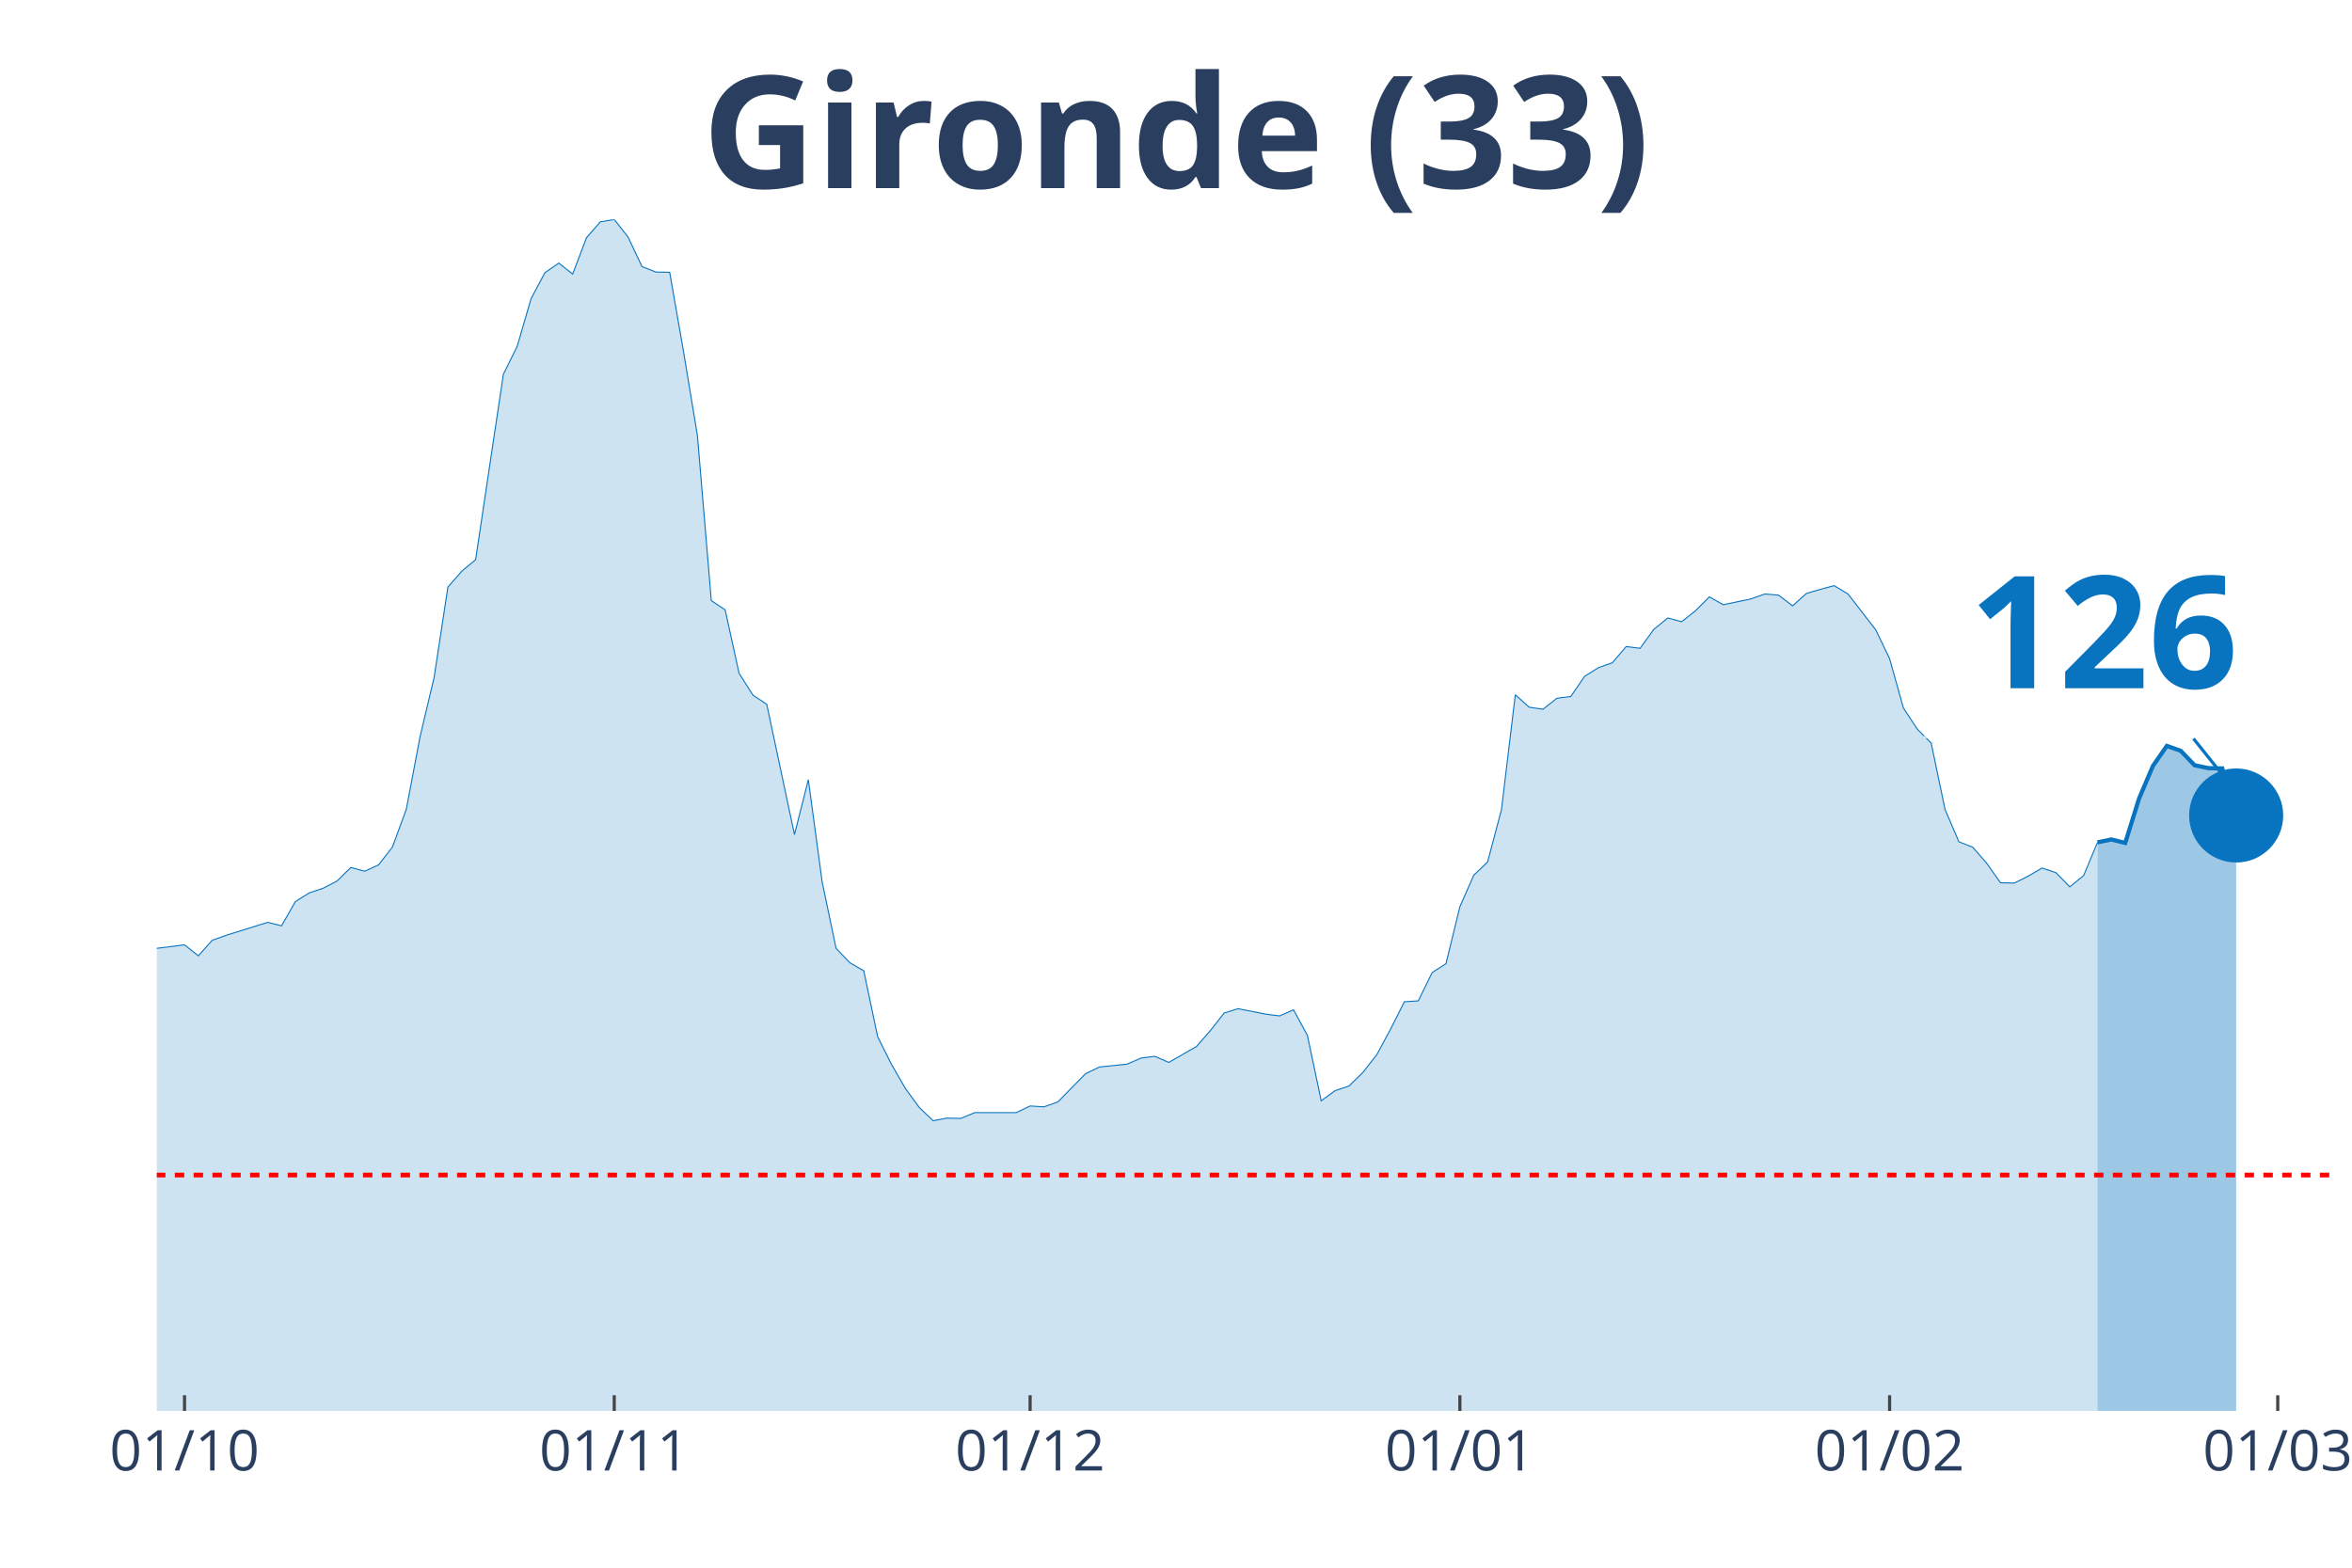
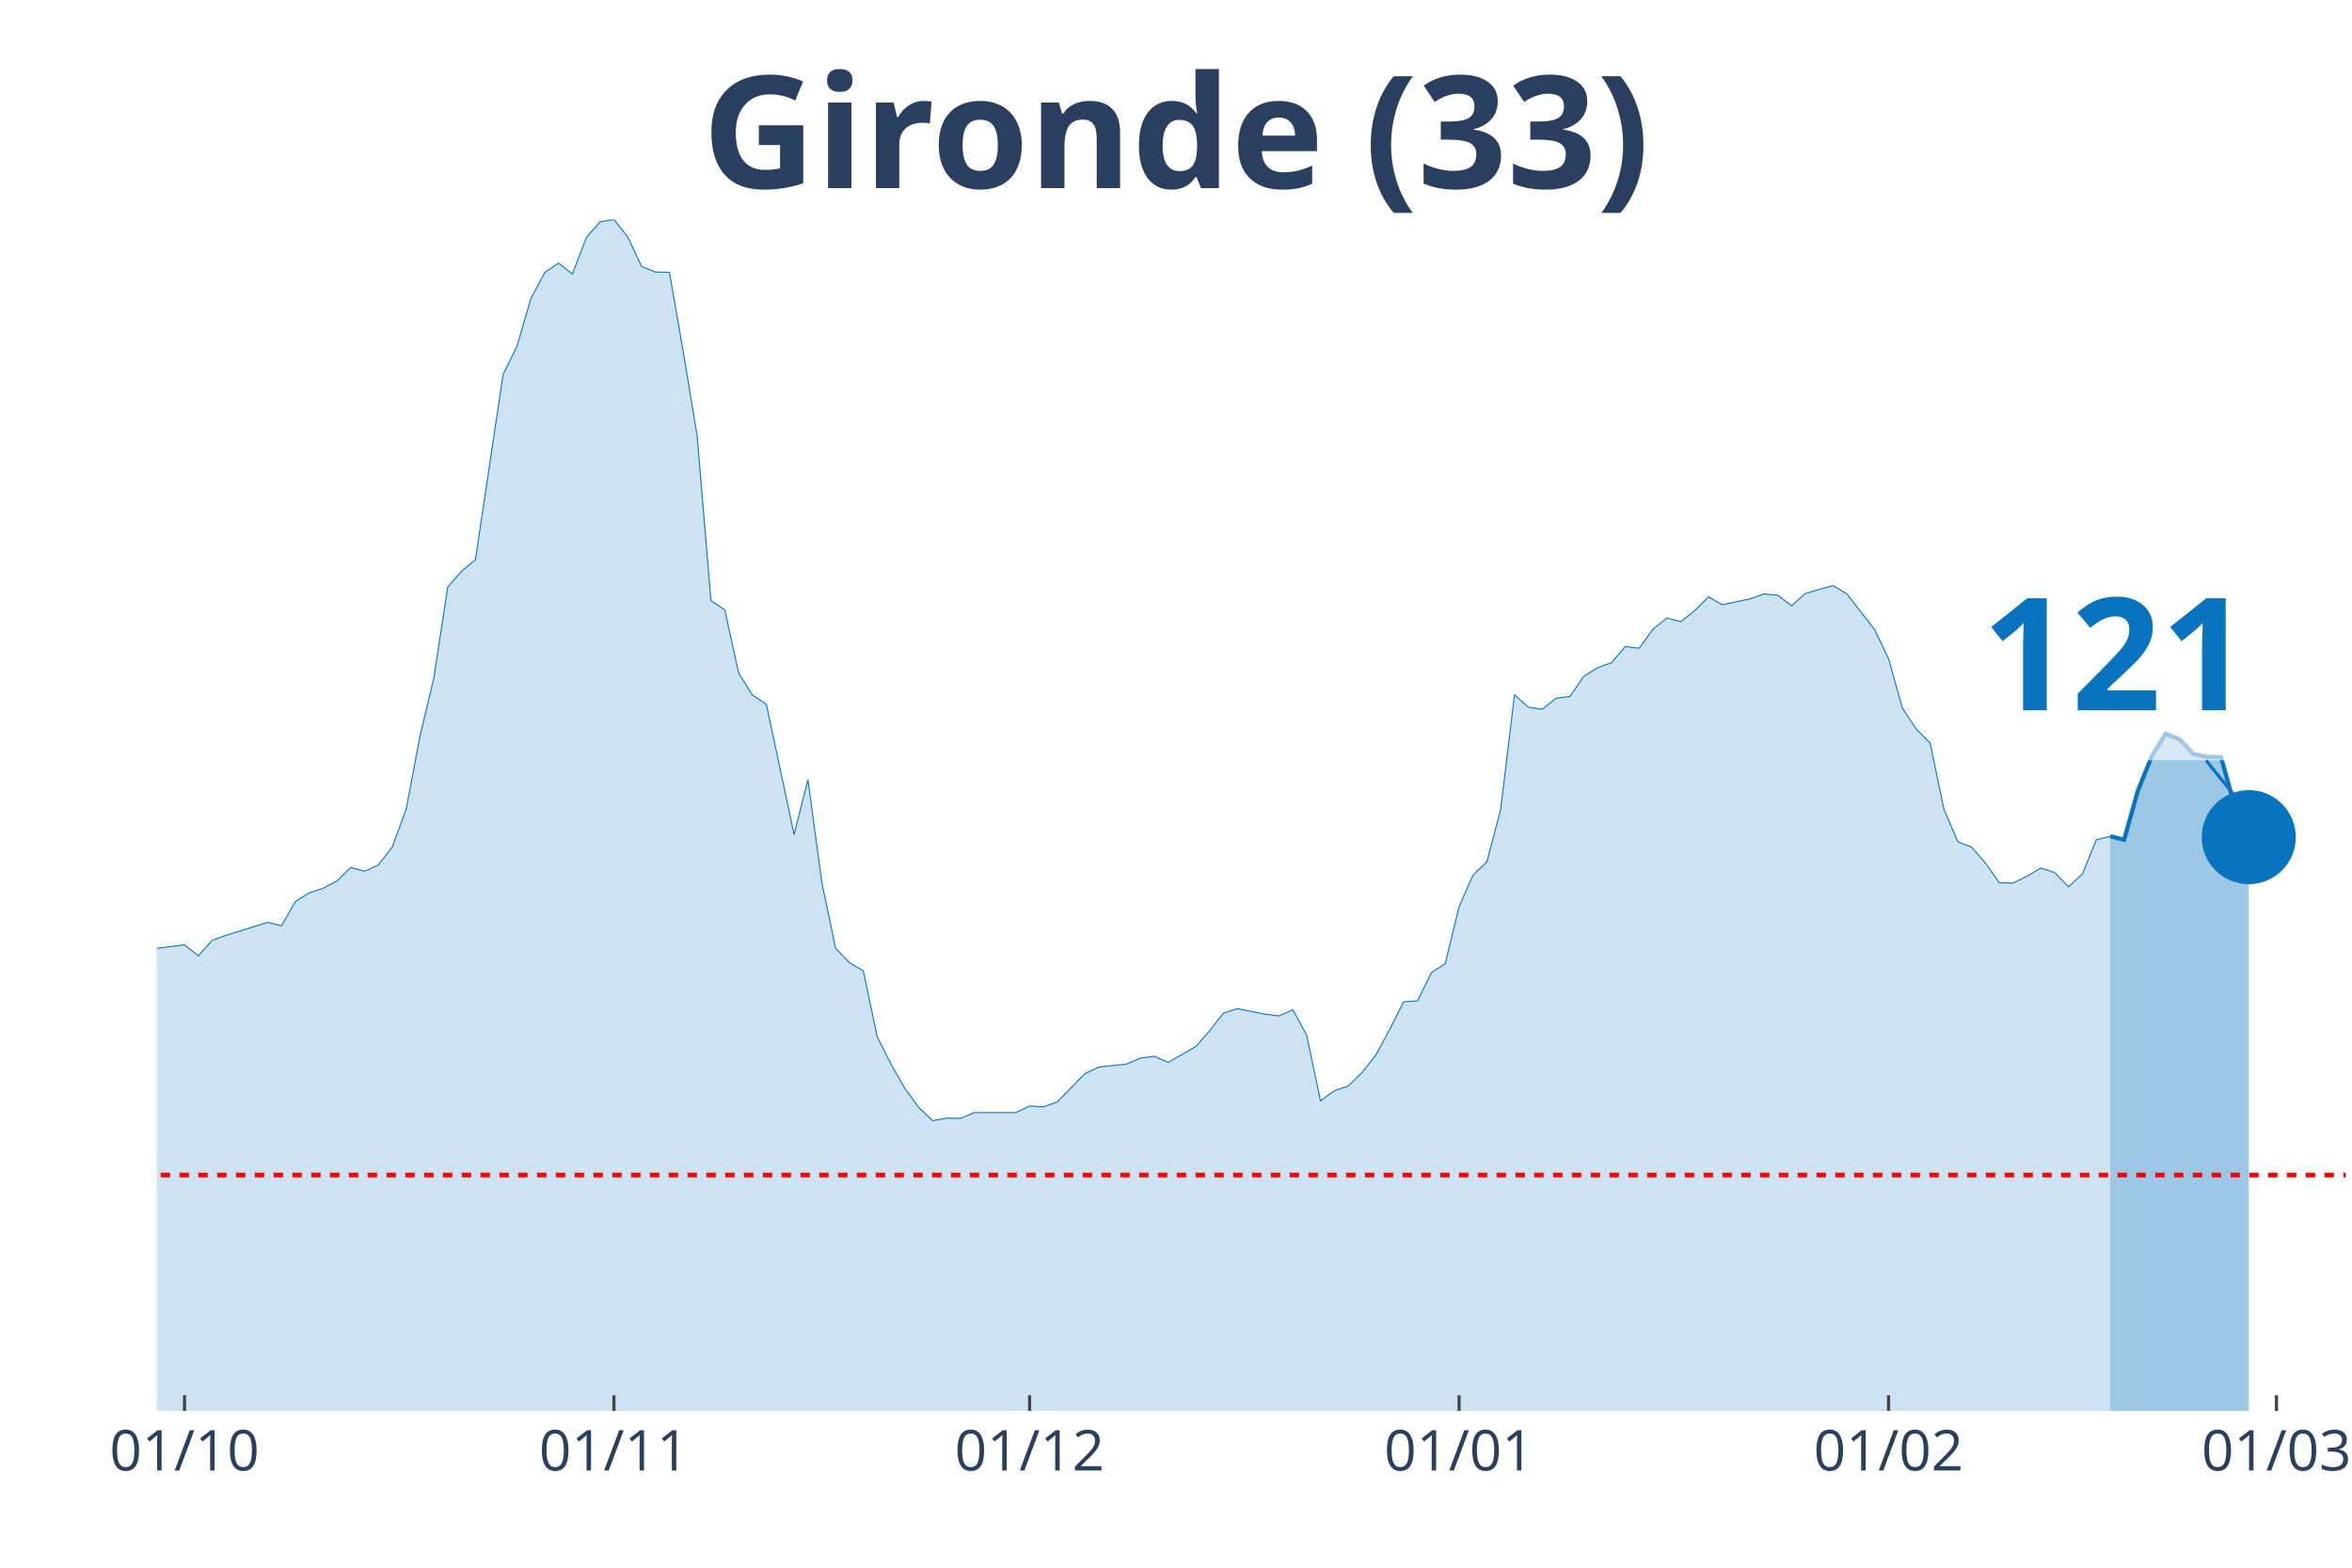
<svg xmlns="http://www.w3.org/2000/svg" class="main-svg" width="1125" height="750" style="" viewBox="0 0 750 500">
  <rect x="0" y="0" width="750" height="500" style="fill: rgb(0, 0, 0); fill-opacity: 0;" />
-   <defs id="defs-d082f7">
+   <defs id="defs-d8e243">
    <g class="clips">
-       <clipPath id="clipd082f7xyplot" class="plotclip">
-         <rect width="694" height="380" />
+       <clipPath id="clipd8e243xyplot" class="plotclip">
+         <rect width="698" height="380" />
      </clipPath>
-       <clipPath class="axesclip" id="clipd082f7x">
-         <rect x="50" y="0" width="694" height="500" />
+       <clipPath class="axesclip" id="clipd8e243x">
+         <rect x="50" y="0" width="698" height="500" />
      </clipPath>
-       <clipPath class="axesclip" id="clipd082f7y">
+       <clipPath class="axesclip" id="clipd8e243y">
        <rect x="0" y="70" width="750" height="380" />
      </clipPath>
-       <clipPath class="axesclip" id="clipd082f7xy">
-         <rect x="50" y="70" width="694" height="380" />
+       <clipPath class="axesclip" id="clipd8e243xy">
+         <rect x="50" y="70" width="698" height="380" />
      </clipPath>
    </g>
    <g class="gradients" />
  </defs>
  <g class="bglayer">
-     <rect class="bg" x="50" y="70" width="694" height="380" style="fill: rgb(0, 0, 0); fill-opacity: 0; stroke-width: 0;" />
+     <rect class="bg" x="50" y="70" width="698" height="380" style="fill: rgb(0, 0, 0); fill-opacity: 0; stroke-width: 0;" />
  </g>
  <g class="layer-below">
    <g class="imagelayer" />
    <g class="shapelayer" />
  </g>
  <g class="cartesianlayer">
    <g class="subplot xy">
      <g class="layer-subplot">
        <g class="shapelayer" />
        <g class="imagelayer" />
      </g>
      <g class="gridlayer">
        <g class="x">
          <path class="xgrid crisp" transform="translate(58.84,0)" d="M0,70v380" style="stroke: rgb(255, 255, 255); stroke-opacity: 1; stroke-width: 1px;" />
-           <path class="xgrid crisp" transform="translate(195.87,0)" d="M0,70v380" style="stroke: rgb(255, 255, 255); stroke-opacity: 1; stroke-width: 1px;" />
-           <path class="xgrid crisp" transform="translate(328.48,0)" d="M0,70v380" style="stroke: rgb(255, 255, 255); stroke-opacity: 1; stroke-width: 1px;" />
-           <path class="xgrid crisp" transform="translate(465.52,0)" d="M0,70v380" style="stroke: rgb(255, 255, 255); stroke-opacity: 1; stroke-width: 1px;" />
-           <path class="xgrid crisp" transform="translate(602.55,0)" d="M0,70v380" style="stroke: rgb(255, 255, 255); stroke-opacity: 1; stroke-width: 1px;" />
-           <path class="xgrid crisp" transform="translate(726.32,0)" d="M0,70v380" style="stroke: rgb(255, 255, 255); stroke-opacity: 1; stroke-width: 1px;" />
+           <path class="xgrid crisp" transform="translate(195.78,0)" d="M0,70v380" style="stroke: rgb(255, 255, 255); stroke-opacity: 1; stroke-width: 1px;" />
+           <path class="xgrid crisp" transform="translate(328.32,0)" d="M0,70v380" style="stroke: rgb(255, 255, 255); stroke-opacity: 1; stroke-width: 1px;" />
+           <path class="xgrid crisp" transform="translate(465.27,0)" d="M0,70v380" style="stroke: rgb(255, 255, 255); stroke-opacity: 1; stroke-width: 1px;" />
+           <path class="xgrid crisp" transform="translate(602.22,0)" d="M0,70v380" style="stroke: rgb(255, 255, 255); stroke-opacity: 1; stroke-width: 1px;" />
+           <path class="xgrid crisp" transform="translate(725.91,0)" d="M0,70v380" style="stroke: rgb(255, 255, 255); stroke-opacity: 1; stroke-width: 1px;" />
        </g>
        <g class="y" />
      </g>
      <g class="zerolinelayer" />
      <path class="xlines-below" />
      <path class="ylines-below" />
      <g class="overlines-below" />
      <g class="xaxislayer-below" />
      <g class="yaxislayer-below" />
      <g class="overaxes-below" />
-       <g class="plot" transform="translate(50, 70)" clip-path="url('#clipd082f7xyplot')">
+       <g class="plot" transform="translate(50, 70)" clip-path="url('#clipd8e243xyplot')">
        <g class="scatterlayer mlayer">
-           <g class="trace scatter trace1b7fc5" style="stroke-miterlimit: 2;">
+           <g class="trace scatter tracebdb461" style="stroke-miterlimit: 2;">
            <g class="fills">
              <g>
-                 <path class="js-fill" d="M618.85,380L-601.17,380L-601.17,377.61L-481.82,378.43L-477.4,378.53L-344.79,374.2L-340.37,373L-291.75,368.21L-287.32,369.59L-269.64,373.28L-265.22,372.91L-251.96,370.24L-247.54,368.58L-238.7,368.49L-234.28,365.36L-225.44,359L-221.02,354.58L-203.34,342.61L-198.92,328.7L-163.55,239.46L-159.13,212.56L-154.71,195.25L-150.29,191.29L-145.87,190.37L-141.45,169.28L-137.03,151.13L-132.61,128.11L-128.19,126.91L-123.77,116.78L-119.35,119.18L-114.93,118.72L-110.51,114.29L-106.09,126.08L-101.67,141.28L-97.25,145.15L-92.83,155.65L-88.41,157.95L-83.99,160.99L-79.57,168.17L-75.15,160.71L-70.73,162.37L-66.31,166.24L-61.89,166.05L-57.46,164.4L-53.04,166.79L-48.62,174.9L-44.2,191.93L-39.78,200.87L-35.36,214.04L-30.94,222.14L-26.52,225.18L-17.68,227.85L-13.26,232.92L-8.84,235.87L-4.42,233.01L8.84,231.35L13.26,234.85L17.68,229.88L22.1,228.31L35.36,224.17L39.78,225.27L44.2,217.54L48.62,214.77L53.04,213.3L57.46,211L61.89,206.67L66.31,207.87L70.73,205.84L75.15,200.13L79.57,188.07L83.99,164.76L88.41,146.16L92.83,117.24L97.25,112.18L101.67,108.49L110.51,49.37L114.93,40.43L119.35,25.24L123.77,16.95L128.19,13.91L132.61,17.41L137.03,5.8L141.45,0.74L145.87,0L150.29,5.62L154.71,15.01L159.13,16.76L163.55,16.85L167.97,42.18L172.39,68.89L176.82,121.57L181.24,124.52L185.66,144.69L190.08,151.69L194.5,154.63L203.34,196.17L207.76,178.67L212.18,211.37L216.6,232.46L221.02,237.06L225.44,239.64L229.86,260.64L234.28,269.48L238.7,277.13L243.12,283.2L247.54,287.44L251.96,286.61L256.38,286.7L260.8,284.86L274.06,284.86L278.48,282.74L282.9,283.02L287.32,281.45L296.17,272.43L300.59,270.31L309.43,269.39L313.85,267.46L318.27,266.9L322.69,268.84L331.53,263.77L335.95,258.71L340.37,253.09L344.79,251.71L353.63,253.46L358.05,254.01L362.47,252.07L366.89,260.18L371.31,281.09L375.73,277.86L380.15,276.39L384.57,272.06L388.99,266.44L393.41,258.25L397.83,249.5L402.25,249.22L406.68,240.19L411.1,237.34L415.52,219.2L419.94,209.16L424.36,204.92L428.78,188.25L433.2,151.59L437.62,155.56L442.04,156.2L446.46,152.7L450.88,152.15L455.3,145.7L459.72,142.94L464.14,141.37L468.56,136.21L472.98,136.77L477.4,130.69L481.82,127.1L486.24,128.29L490.66,124.79L495.08,120.37L499.5,122.86L508.34,121.02L512.76,119.45L517.18,119.82L521.61,123.23L526.03,119.27L530.45,117.98L534.87,116.78L539.29,119.45L548.13,130.87L552.55,140.08L556.97,155.83L561.39,162.55L565.81,166.98L570.23,188.16L574.65,198.47L579.07,200.22L583.49,205.29L587.91,211.55L592.33,211.64L596.75,209.43L601.17,206.85L605.59,208.33L610.01,212.84L614.43,209.25L618.85,198.66" style="fill: rgb(8, 115, 191); fill-opacity: 0.2; stroke-width: 0;" />
+                 <path class="js-fill" d="M622.9,380L-600.81,380L-600.81,377.61L-485.95,378.34L-481.53,378.43L-375.51,376.41L-371.09,375.49L-326.91,371.71L-322.49,370.79L-300.41,368.4L-295.99,368.21L-282.73,371.07L-278.32,373.28L-251.81,370.24L-247.39,368.58L-238.56,368.49L-234.14,365.36L-225.3,359L-220.89,354.58L-203.22,342.61L-198.8,328.7L-163.46,239.46L-159.04,212.56L-154.62,195.25L-150.2,191.29L-145.78,190.37L-141.37,169.28L-136.95,151.13L-132.53,128.11L-128.11,126.91L-123.7,116.78L-119.28,119.18L-114.86,118.72L-110.44,114.29L-106.03,126.08L-101.61,141.28L-97.19,145.15L-92.77,155.65L-88.35,157.95L-83.94,160.99L-79.52,168.17L-75.1,160.71L-70.68,162.37L-66.27,166.24L-61.85,166.05L-57.43,164.4L-53.01,166.79L-48.59,174.9L-44.18,191.93L-39.76,200.87L-35.34,214.04L-30.92,222.14L-26.51,225.18L-17.67,227.85L-13.25,232.92L-8.84,235.87L-4.42,233.01L8.84,231.35L13.25,234.85L17.67,229.88L22.09,228.31L35.34,224.17L39.76,225.27L44.18,217.54L48.59,214.77L53.01,213.3L57.43,211L61.85,206.67L66.27,207.87L70.68,205.84L75.1,200.13L79.52,188.07L83.94,164.76L88.35,146.16L92.77,117.24L97.19,112.18L101.61,108.49L110.44,49.37L114.86,40.43L119.28,25.24L123.7,16.95L128.11,13.91L132.53,17.41L136.95,5.8L141.37,0.74L145.78,0L150.2,5.62L154.62,15.01L159.04,16.76L163.46,16.85L167.87,42.18L172.29,68.89L176.71,121.57L181.13,124.52L185.54,144.69L189.96,151.69L194.38,154.63L203.22,196.17L207.63,178.67L212.05,211.37L216.47,232.46L220.89,237.06L225.3,239.64L229.72,260.64L234.14,269.48L238.56,277.13L242.97,283.2L247.39,287.44L251.81,286.61L256.23,286.7L260.65,284.86L273.9,284.86L278.32,282.74L282.73,283.02L287.15,281.45L295.99,272.43L300.41,270.31L309.24,269.39L313.66,267.46L318.08,266.9L322.49,268.84L331.33,263.77L335.75,258.71L340.16,253.09L344.58,251.71L353.42,253.46L357.84,254.01L362.25,252.07L366.67,260.18L371.09,281.09L375.51,277.86L379.92,276.39L384.34,272.06L388.76,266.44L393.18,258.25L397.59,249.5L402.01,249.22L406.43,240.19L410.85,237.34L415.27,219.2L419.68,209.16L424.1,204.92L428.52,188.25L432.94,151.59L437.35,155.56L441.77,156.2L446.19,152.7L450.61,152.15L455.03,145.7L459.44,142.94L463.86,141.37L468.28,136.21L472.7,136.77L477.11,130.69L481.53,127.1L485.95,128.29L490.37,124.79L494.78,120.37L499.2,122.86L508.04,121.02L512.46,119.45L516.87,119.82L521.29,123.23L525.71,119.27L530.13,117.98L534.54,116.78L538.96,119.45L547.8,130.87L552.22,140.08L556.63,155.83L561.05,162.55L565.47,166.98L569.89,188.16L574.3,198.47L578.72,200.22L583.14,205.29L587.56,211.55L591.97,211.64L596.39,209.43L600.81,206.85L605.23,208.33L609.65,212.84L614.06,208.7L618.48,197.83L622.9,196.72" style="fill: rgb(8, 115, 191); fill-opacity: 0.2; stroke-width: 0;" />
              </g>
            </g>
            <g class="errorbars" />
            <g class="lines">
-               <path class="js-line" d="M-601.17,377.61L-481.82,378.43L-477.4,378.53L-344.79,374.2L-340.37,373L-291.75,368.21L-287.32,369.59L-269.64,373.28L-265.22,372.91L-251.96,370.24L-247.54,368.58L-238.7,368.49L-234.28,365.36L-225.44,359L-221.02,354.58L-203.34,342.61L-198.92,328.7L-163.55,239.46L-159.13,212.56L-154.71,195.25L-150.29,191.29L-145.87,190.37L-141.45,169.28L-137.03,151.13L-132.61,128.11L-128.19,126.91L-123.77,116.78L-119.35,119.18L-114.93,118.72L-110.51,114.29L-106.09,126.08L-101.67,141.28L-97.25,145.15L-92.83,155.65L-88.41,157.95L-83.99,160.99L-79.57,168.17L-75.15,160.71L-70.73,162.37L-66.31,166.24L-61.89,166.05L-57.46,164.4L-53.04,166.79L-48.62,174.9L-44.2,191.93L-39.78,200.87L-35.36,214.04L-30.94,222.14L-26.52,225.18L-17.68,227.85L-13.26,232.92L-8.84,235.87L-4.42,233.01L8.84,231.35L13.26,234.85L17.68,229.88L22.1,228.31L35.36,224.17L39.78,225.27L44.2,217.54L48.62,214.77L53.04,213.3L57.46,211L61.89,206.67L66.31,207.87L70.73,205.84L75.15,200.13L79.57,188.07L83.99,164.76L88.41,146.16L92.83,117.24L97.25,112.18L101.67,108.49L110.51,49.37L114.93,40.43L119.35,25.24L123.77,16.95L128.19,13.91L132.61,17.41L137.03,5.8L141.45,0.74L145.87,0L150.29,5.62L154.71,15.01L159.13,16.76L163.55,16.85L167.97,42.18L172.39,68.89L176.82,121.57L181.24,124.52L185.66,144.69L190.08,151.69L194.5,154.63L203.34,196.17L207.76,178.67L212.18,211.37L216.6,232.46L221.02,237.06L225.44,239.64L229.86,260.64L234.28,269.48L238.7,277.13L243.12,283.2L247.54,287.44L251.96,286.61L256.38,286.7L260.8,284.86L274.06,284.86L278.48,282.74L282.9,283.02L287.32,281.45L296.17,272.43L300.59,270.31L309.43,269.39L313.85,267.46L318.27,266.9L322.69,268.84L331.53,263.77L335.95,258.71L340.37,253.09L344.79,251.71L353.63,253.46L358.05,254.01L362.47,252.07L366.89,260.18L371.31,281.09L375.73,277.86L380.15,276.39L384.57,272.06L388.99,266.44L393.41,258.25L397.83,249.5L402.25,249.22L406.68,240.19L411.1,237.34L415.52,219.2L419.94,209.16L424.36,204.92L428.78,188.25L433.2,151.59L437.62,155.56L442.04,156.2L446.46,152.7L450.88,152.15L455.3,145.7L459.72,142.94L464.14,141.37L468.56,136.21L472.98,136.77L477.4,130.69L481.82,127.1L486.24,128.29L490.66,124.79L495.08,120.37L499.5,122.86L508.34,121.02L512.76,119.45L517.18,119.82L521.61,123.23L526.03,119.27L530.45,117.98L534.87,116.78L539.29,119.45L548.13,130.87L552.55,140.08L556.97,155.83L561.39,162.55L565.81,166.98L570.23,188.16L574.65,198.47L579.07,200.22L583.49,205.29L587.91,211.55L592.33,211.64L596.75,209.43L601.17,206.85L605.59,208.33L610.01,212.84L614.43,209.25L618.85,198.66" style="vector-effect: non-scaling-stroke; fill: none; stroke: rgb(8, 115, 191); stroke-opacity: 1; stroke-width: 0.5px; opacity: 1;" />
+               <path class="js-line" d="M-600.81,377.61L-485.95,378.34L-481.53,378.43L-375.51,376.41L-371.09,375.49L-326.91,371.71L-322.49,370.79L-300.41,368.4L-295.99,368.21L-282.73,371.07L-278.32,373.28L-251.81,370.24L-247.39,368.58L-238.56,368.49L-234.14,365.36L-225.3,359L-220.89,354.58L-203.22,342.61L-198.8,328.7L-163.46,239.46L-159.04,212.56L-154.62,195.25L-150.2,191.29L-145.78,190.37L-141.37,169.28L-136.95,151.13L-132.53,128.11L-128.11,126.91L-123.7,116.78L-119.28,119.18L-114.86,118.72L-110.44,114.29L-106.03,126.08L-101.61,141.28L-97.19,145.15L-92.77,155.65L-88.35,157.95L-83.94,160.99L-79.52,168.17L-75.1,160.71L-70.68,162.37L-66.27,166.24L-61.85,166.05L-57.43,164.4L-53.01,166.79L-48.59,174.9L-44.18,191.93L-39.76,200.87L-35.34,214.04L-30.92,222.14L-26.51,225.18L-17.67,227.85L-13.25,232.92L-8.84,235.87L-4.42,233.01L8.84,231.35L13.25,234.85L17.67,229.88L22.09,228.31L35.34,224.17L39.76,225.27L44.18,217.54L48.59,214.77L53.01,213.3L57.43,211L61.85,206.67L66.27,207.87L70.68,205.84L75.1,200.13L79.52,188.07L83.94,164.76L88.35,146.16L92.77,117.24L97.19,112.18L101.61,108.49L110.44,49.37L114.86,40.43L119.28,25.24L123.7,16.95L128.11,13.91L132.53,17.41L136.95,5.8L141.37,0.74L145.78,0L150.2,5.62L154.62,15.01L159.04,16.76L163.46,16.85L167.87,42.18L172.29,68.89L176.71,121.57L181.13,124.52L185.54,144.69L189.96,151.69L194.38,154.63L203.22,196.17L207.63,178.67L212.05,211.37L216.47,232.46L220.89,237.06L225.3,239.64L229.72,260.64L234.14,269.48L238.56,277.13L242.97,283.2L247.39,287.44L251.81,286.61L256.23,286.7L260.65,284.86L273.9,284.86L278.32,282.74L282.73,283.02L287.15,281.45L295.99,272.43L300.41,270.31L309.24,269.39L313.66,267.46L318.08,266.9L322.49,268.84L331.33,263.77L335.75,258.71L340.16,253.09L344.58,251.71L353.42,253.46L357.84,254.01L362.25,252.07L366.67,260.18L371.09,281.09L375.51,277.86L379.92,276.39L384.34,272.06L388.76,266.44L393.18,258.25L397.59,249.5L402.01,249.22L406.43,240.19L410.85,237.34L415.27,219.2L419.68,209.16L424.1,204.92L428.52,188.25L432.94,151.59L437.35,155.56L441.77,156.2L446.19,152.7L450.61,152.15L455.03,145.7L459.44,142.94L463.86,141.37L468.28,136.21L472.7,136.77L477.11,130.69L481.53,127.1L485.95,128.29L490.37,124.79L494.78,120.37L499.2,122.86L508.04,121.02L512.46,119.45L516.87,119.82L521.29,123.23L525.71,119.27L530.13,117.98L534.54,116.78L538.96,119.45L547.8,130.87L552.22,140.08L556.63,155.83L561.05,162.55L565.47,166.98L569.89,188.16L574.3,198.47L578.72,200.22L583.14,205.29L587.56,211.55L591.97,211.64L596.39,209.43L600.81,206.85L605.23,208.33L609.65,212.84L614.06,208.7L618.48,197.83L622.9,196.72" style="vector-effect: non-scaling-stroke; fill: none; stroke: rgb(8, 115, 191); stroke-opacity: 1; stroke-width: 0.5px; opacity: 1;" />
            </g>
            <g class="points" />
            <g class="text" />
          </g>
-           <g class="trace scatter tracea6cc28" style="stroke-miterlimit: 2;">
+           <g class="trace scatter tracef76553" style="stroke-miterlimit: 2;">
            <g class="fills">
              <g>
-                 <path class="js-fill" d="M663.06,380L618.85,380L618.85,198.66L623.27,197.74L627.69,198.84L632.11,184.66L636.54,174.25L640.96,167.9L645.38,169.46L649.8,174.07L654.22,174.99L658.64,175.08L663.06,190.09" style="fill: rgb(8, 115, 191); fill-opacity: 0.4; stroke-width: 0;" />
+                 <path class="js-fill" d="M667.08,380L622.9,380L622.9,196.72L627.32,197.83L631.73,182.17L636.15,171.21L640.57,164.03L644.99,165.78L649.41,170.48L653.82,171.4L658.24,171.49L662.66,187.42L667.08,197" style="fill: rgb(8, 115, 191); fill-opacity: 0.4; stroke-width: 0;" />
              </g>
            </g>
            <g class="errorbars" />
            <g class="lines">
-               <path class="js-line" d="M618.85,198.66L623.27,197.74L627.69,198.84L632.11,184.66L636.54,174.25L640.96,167.9L645.38,169.46L649.8,174.07L654.22,174.99L658.64,175.08L663.06,190.09" style="vector-effect: non-scaling-stroke; fill: none; stroke: rgb(8, 115, 191); stroke-opacity: 1; stroke-width: 2px; opacity: 1;" />
+               <path class="js-line" d="M622.9,196.72L627.32,197.83L631.73,182.17L636.15,171.21L640.57,164.03L644.99,165.78L649.41,170.48L653.82,171.4L658.24,171.49L662.66,187.42L667.08,197" style="vector-effect: non-scaling-stroke; fill: none; stroke: rgb(8, 115, 191); stroke-opacity: 1; stroke-width: 2px; opacity: 1;" />
            </g>
            <g class="points" />
            <g class="text" />
          </g>
-           <g class="trace scatter trace9b82a8" style="stroke-miterlimit: 2; opacity: 1;">
+           <g class="trace scatter trace217960" style="stroke-miterlimit: 2; opacity: 1;">
            <g class="fills" />
            <g class="errorbars" />
            <g class="lines" />
            <g class="points">
-               <path class="point" transform="translate(663.06,190.09)" d="M15,0A15,15 0 1,1 0,-15A15,15 0 0,1 15,0Z" style="opacity: 1; stroke-width: 0px; fill: rgb(8, 115, 191); fill-opacity: 1;" />
+               <path class="point" transform="translate(667.08,197)" d="M15,0A15,15 0 1,1 0,-15A15,15 0 0,1 15,0Z" style="opacity: 1; stroke-width: 0px; fill: rgb(8, 115, 191); fill-opacity: 1;" />
            </g>
            <g class="text" />
          </g>
        </g>
      </g>
      <g class="overplot" />
      <path class="xlines-above crisp" style="fill: none; stroke-width: 1px; stroke: rgb(0, 0, 0); stroke-opacity: 0;" d="" />
      <path class="ylines-above crisp" style="fill: none;" d="M0,0" />
      <g class="overlines-above" />
      <g class="xaxislayer-above">
        <path class="xtick ticks crisp" d="M0,450v-5" transform="translate(58.84,0)" style="stroke: rgb(68, 68, 68); stroke-opacity: 1; stroke-width: 1px;" />
-         <path class="xtick ticks crisp" d="M0,450v-5" transform="translate(195.87,0)" style="stroke: rgb(68, 68, 68); stroke-opacity: 1; stroke-width: 1px;" />
-         <path class="xtick ticks crisp" d="M0,450v-5" transform="translate(328.48,0)" style="stroke: rgb(68, 68, 68); stroke-opacity: 1; stroke-width: 1px;" />
-         <path class="xtick ticks crisp" d="M0,450v-5" transform="translate(465.52,0)" style="stroke: rgb(68, 68, 68); stroke-opacity: 1; stroke-width: 1px;" />
-         <path class="xtick ticks crisp" d="M0,450v-5" transform="translate(602.55,0)" style="stroke: rgb(68, 68, 68); stroke-opacity: 1; stroke-width: 1px;" />
-         <path class="xtick ticks crisp" d="M0,450v-5" transform="translate(726.32,0)" style="stroke: rgb(68, 68, 68); stroke-opacity: 1; stroke-width: 1px;" />
+         <path class="xtick ticks crisp" d="M0,450v-5" transform="translate(195.78,0)" style="stroke: rgb(68, 68, 68); stroke-opacity: 1; stroke-width: 1px;" />
+         <path class="xtick ticks crisp" d="M0,450v-5" transform="translate(328.32,0)" style="stroke: rgb(68, 68, 68); stroke-opacity: 1; stroke-width: 1px;" />
+         <path class="xtick ticks crisp" d="M0,450v-5" transform="translate(465.27,0)" style="stroke: rgb(68, 68, 68); stroke-opacity: 1; stroke-width: 1px;" />
+         <path class="xtick ticks crisp" d="M0,450v-5" transform="translate(602.22,0)" style="stroke: rgb(68, 68, 68); stroke-opacity: 1; stroke-width: 1px;" />
+         <path class="xtick ticks crisp" d="M0,450v-5" transform="translate(725.91,0)" style="stroke: rgb(68, 68, 68); stroke-opacity: 1; stroke-width: 1px;" />
        <g class="xtick">
          <text text-anchor="middle" x="0" y="469" transform="translate(58.84,0)" style="font-family: 'Open Sans', verdana, arial, sans-serif; font-size: 18px; fill: rgb(42, 63, 95); fill-opacity: 1; white-space: pre;">01/10</text>
        </g>
        <g class="xtick">
-           <text text-anchor="middle" x="0" y="469" transform="translate(195.87,0)" style="font-family: 'Open Sans', verdana, arial, sans-serif; font-size: 18px; fill: rgb(42, 63, 95); fill-opacity: 1; white-space: pre;">01/11</text>
+           <text text-anchor="middle" x="0" y="469" transform="translate(195.78,0)" style="font-family: 'Open Sans', verdana, arial, sans-serif; font-size: 18px; fill: rgb(42, 63, 95); fill-opacity: 1; white-space: pre;">01/11</text>
        </g>
        <g class="xtick">
-           <text text-anchor="middle" x="0" y="469" transform="translate(328.48,0)" style="font-family: 'Open Sans', verdana, arial, sans-serif; font-size: 18px; fill: rgb(42, 63, 95); fill-opacity: 1; white-space: pre;">01/12</text>
+           <text text-anchor="middle" x="0" y="469" transform="translate(328.32,0)" style="font-family: 'Open Sans', verdana, arial, sans-serif; font-size: 18px; fill: rgb(42, 63, 95); fill-opacity: 1; white-space: pre;">01/12</text>
        </g>
        <g class="xtick">
-           <text text-anchor="middle" x="0" y="469" transform="translate(465.52,0)" style="font-family: 'Open Sans', verdana, arial, sans-serif; font-size: 18px; fill: rgb(42, 63, 95); fill-opacity: 1; white-space: pre;">01/01</text>
+           <text text-anchor="middle" x="0" y="469" transform="translate(465.27,0)" style="font-family: 'Open Sans', verdana, arial, sans-serif; font-size: 18px; fill: rgb(42, 63, 95); fill-opacity: 1; white-space: pre;">01/01</text>
        </g>
        <g class="xtick">
-           <text text-anchor="middle" x="0" y="469" transform="translate(602.55,0)" style="font-family: 'Open Sans', verdana, arial, sans-serif; font-size: 18px; fill: rgb(42, 63, 95); fill-opacity: 1; white-space: pre;">01/02</text>
+           <text text-anchor="middle" x="0" y="469" transform="translate(602.22,0)" style="font-family: 'Open Sans', verdana, arial, sans-serif; font-size: 18px; fill: rgb(42, 63, 95); fill-opacity: 1; white-space: pre;">01/02</text>
        </g>
        <g class="xtick">
-           <text text-anchor="middle" x="0" y="469" transform="translate(726.32,0)" style="font-family: 'Open Sans', verdana, arial, sans-serif; font-size: 18px; fill: rgb(42, 63, 95); fill-opacity: 1; white-space: pre;">01/03</text>
+           <text text-anchor="middle" x="0" y="469" transform="translate(725.91,0)" style="font-family: 'Open Sans', verdana, arial, sans-serif; font-size: 18px; fill: rgb(42, 63, 95); fill-opacity: 1; white-space: pre;">01/03</text>
        </g>
      </g>
      <g class="yaxislayer-above" />
      <g class="overaxes-above" />
    </g>
  </g>
  <g class="polarlayer" />
  <g class="ternarylayer" />
  <g class="geolayer" />
  <g class="funnelarealayer" />
  <g class="pielayer" />
  <g class="treemaplayer" />
  <g class="sunburstlayer" />
  <g class="glimages" />
-   <defs id="topdefs-d082f7">
+   <defs id="topdefs-d8e243">
    <g class="clips" />
  </defs>
  <g class="layer-above">
    <g class="imagelayer" />
    <g class="shapelayer">
-       <path data-index="0" fill-rule="evenodd" d="M-2434.25,374.78L797.04,374.78" clip-path="url('#clipd082f7xy')" style="opacity: 1; stroke: rgb(255, 0, 0); stroke-opacity: 1; fill: rgb(0, 0, 0); fill-opacity: 0; stroke-dasharray: 3px, 3px; stroke-width: 1.5px;" />
+       <path data-index="0" fill-rule="evenodd" d="M-2432.76,374.78L796.59,374.78" clip-path="url('#clipd8e243xy')" style="opacity: 1; stroke: rgb(255, 0, 0); stroke-opacity: 1; fill: rgb(0, 0, 0); fill-opacity: 0; stroke-dasharray: 3px, 3px; stroke-width: 1.5px;" />
    </g>
  </g>
  <g class="infolayer">
    <g class="g-gtitle">
      <text class="gtitle" x="375" y="25" text-anchor="middle" dy="0.7em" style="font-family: 'Open Sans', verdana, arial, sans-serif; font-size: 50px; fill: rgb(42, 63, 95); opacity: 1; font-weight: normal; white-space: pre;">
        <tspan style="font-weight:bold">Gironde (33)</tspan>
      </text>
    </g>
    <g class="g-xtitle" />
    <g class="annotation" data-index="0" style="opacity: 1;">
-       <g class="annotation-text-g" transform="rotate(0,671.06,200.09)">
-         <g class="cursor-pointer" transform="translate(613, 164)">
+       <g class="annotation-text-g" transform="rotate(0,675.08,207)">
+         <g class="cursor-pointer" transform="translate(617, 171)">
          <rect class="bg" x="0.5" y="0.5" width="115" height="71" style="stroke-width: 1px; stroke: rgb(0, 0, 0); stroke-opacity: 0; fill: rgb(255, 255, 255); fill-opacity: 0.6;" />
          <text class="annotation-text" text-anchor="middle" x="57.812" y="55.5" style="font-family: 'Open Sans', verdana, arial, sans-serif; font-size: 50px; fill: rgb(8, 115, 191); fill-opacity: 1; white-space: pre;">
-             <tspan style="font-weight:bold">126 </tspan>
+             <tspan style="font-weight:bold">121 </tspan>
          </text>
        </g>
      </g>
      <g class="annotation-arrow-g" style="opacity: 1;">
-         <path d="M699.46,235.59L711.06,250.09" style="stroke-width: 1px; stroke: rgb(8, 115, 191); stroke-opacity: 1; stroke-dasharray: 0px, 0px, 18.569px, 18.569px;" />
+         <path d="M703.48,242.5L715.08,257" style="stroke-width: 1px; stroke: rgb(8, 115, 191); stroke-opacity: 1; stroke-dasharray: 0px, 0px, 18.569px, 18.569px;" />
      </g>
    </g>
  </g>
</svg>
